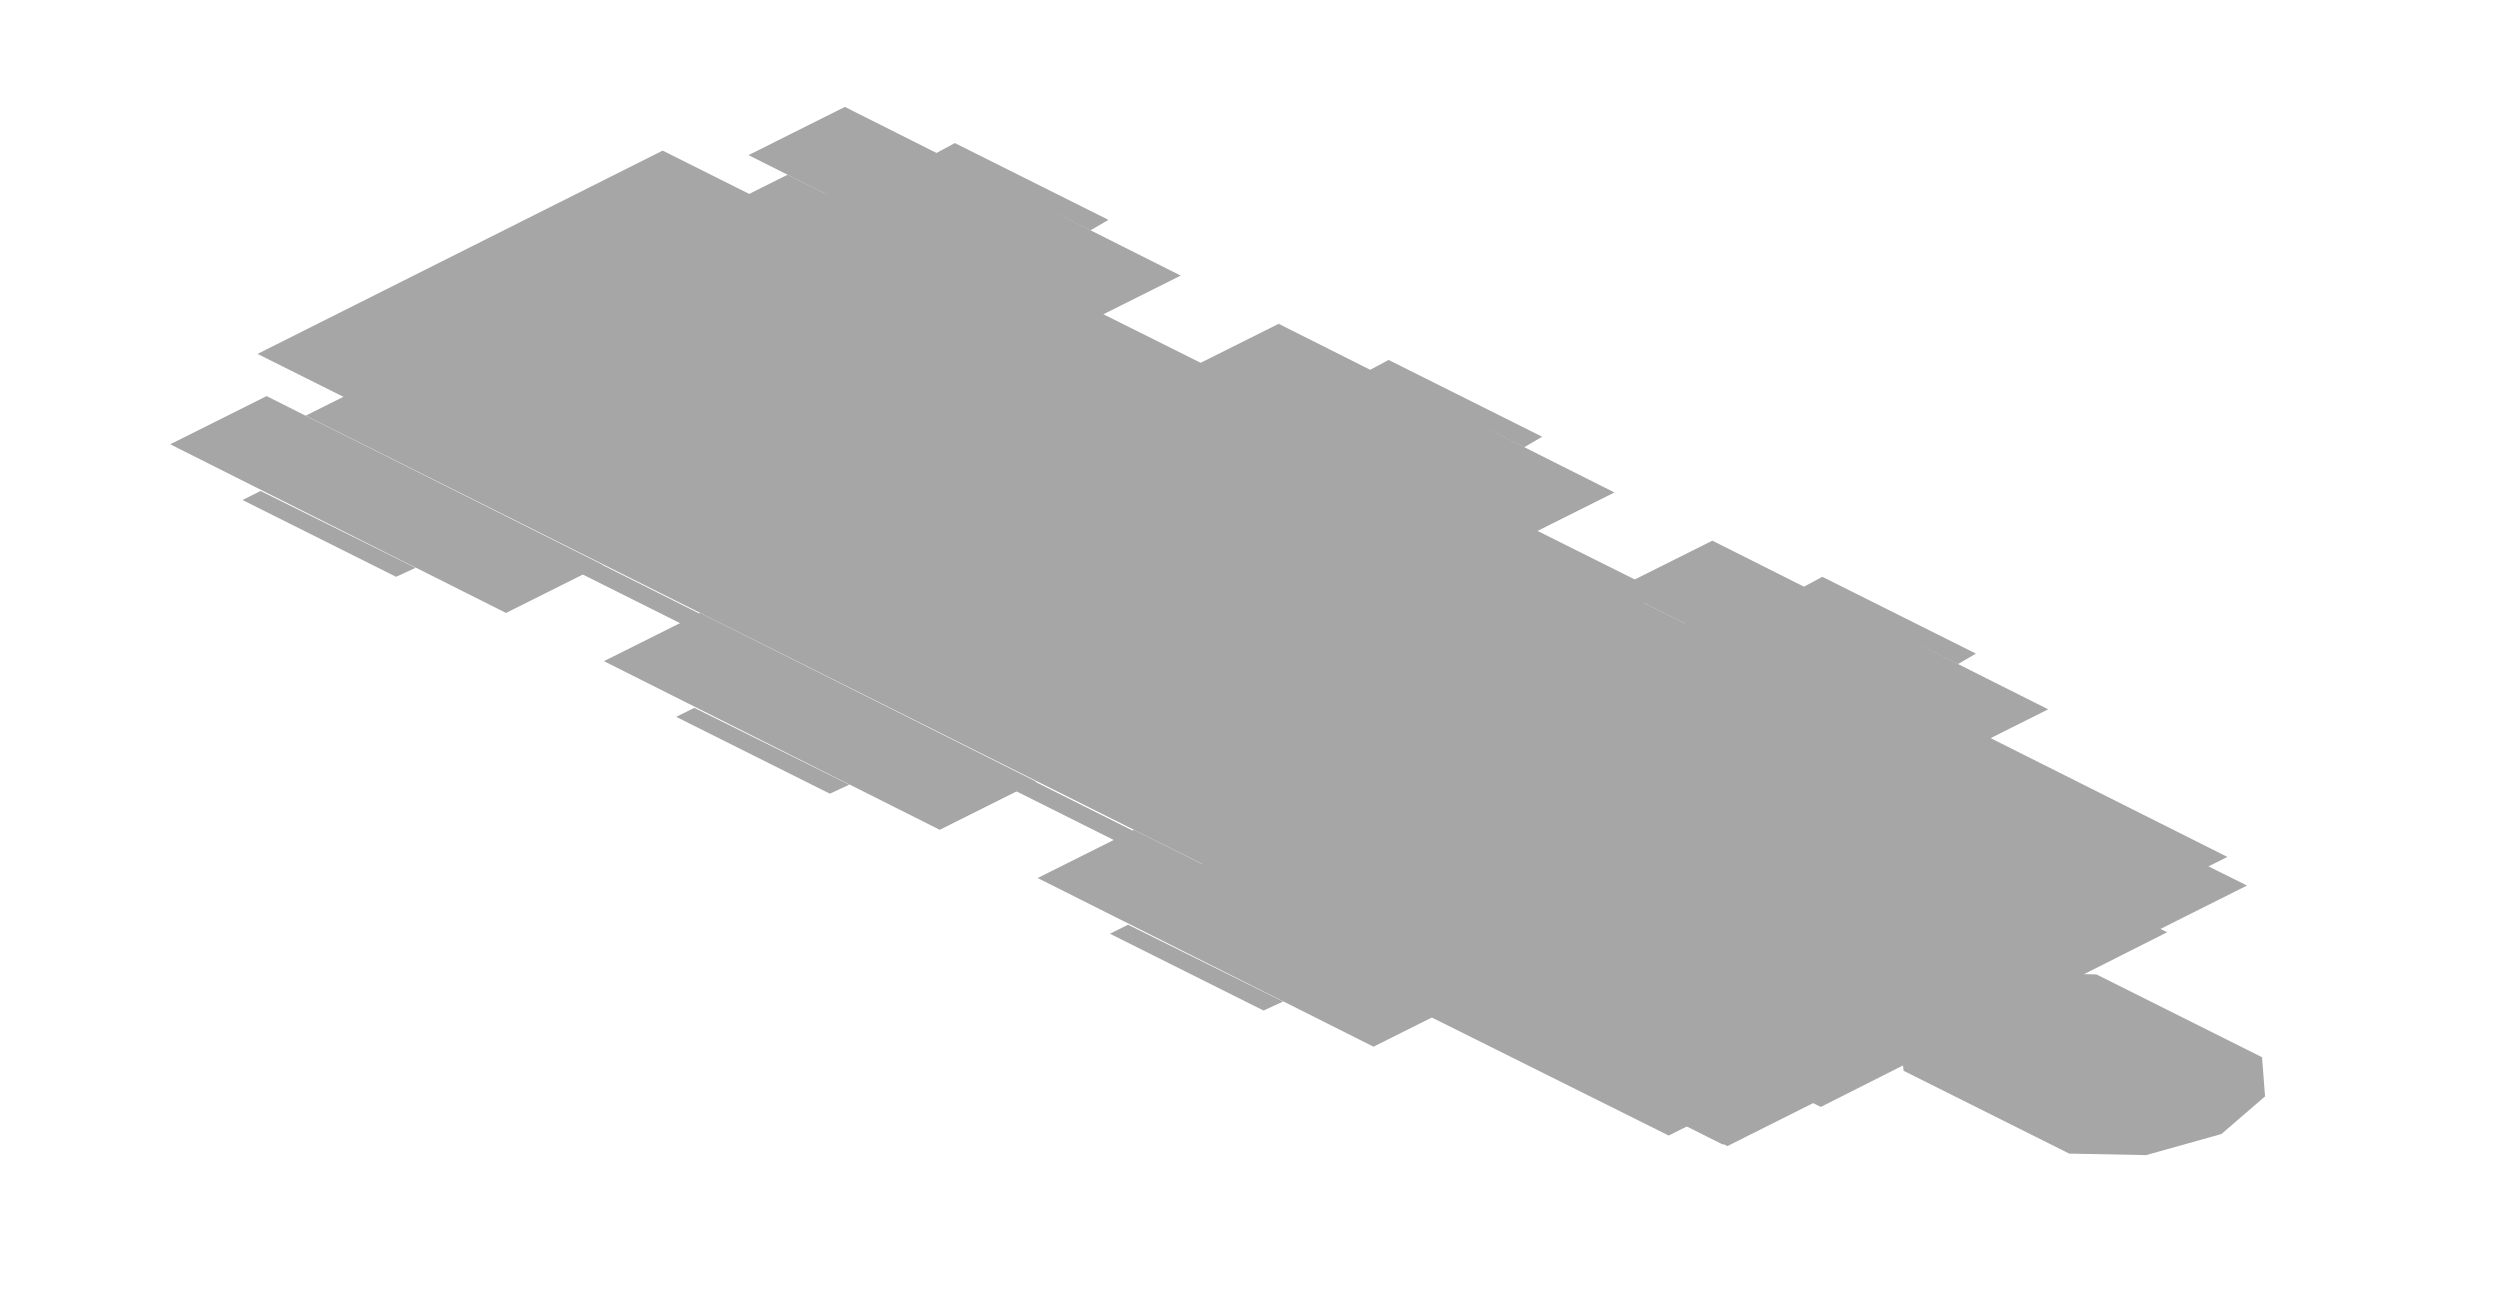
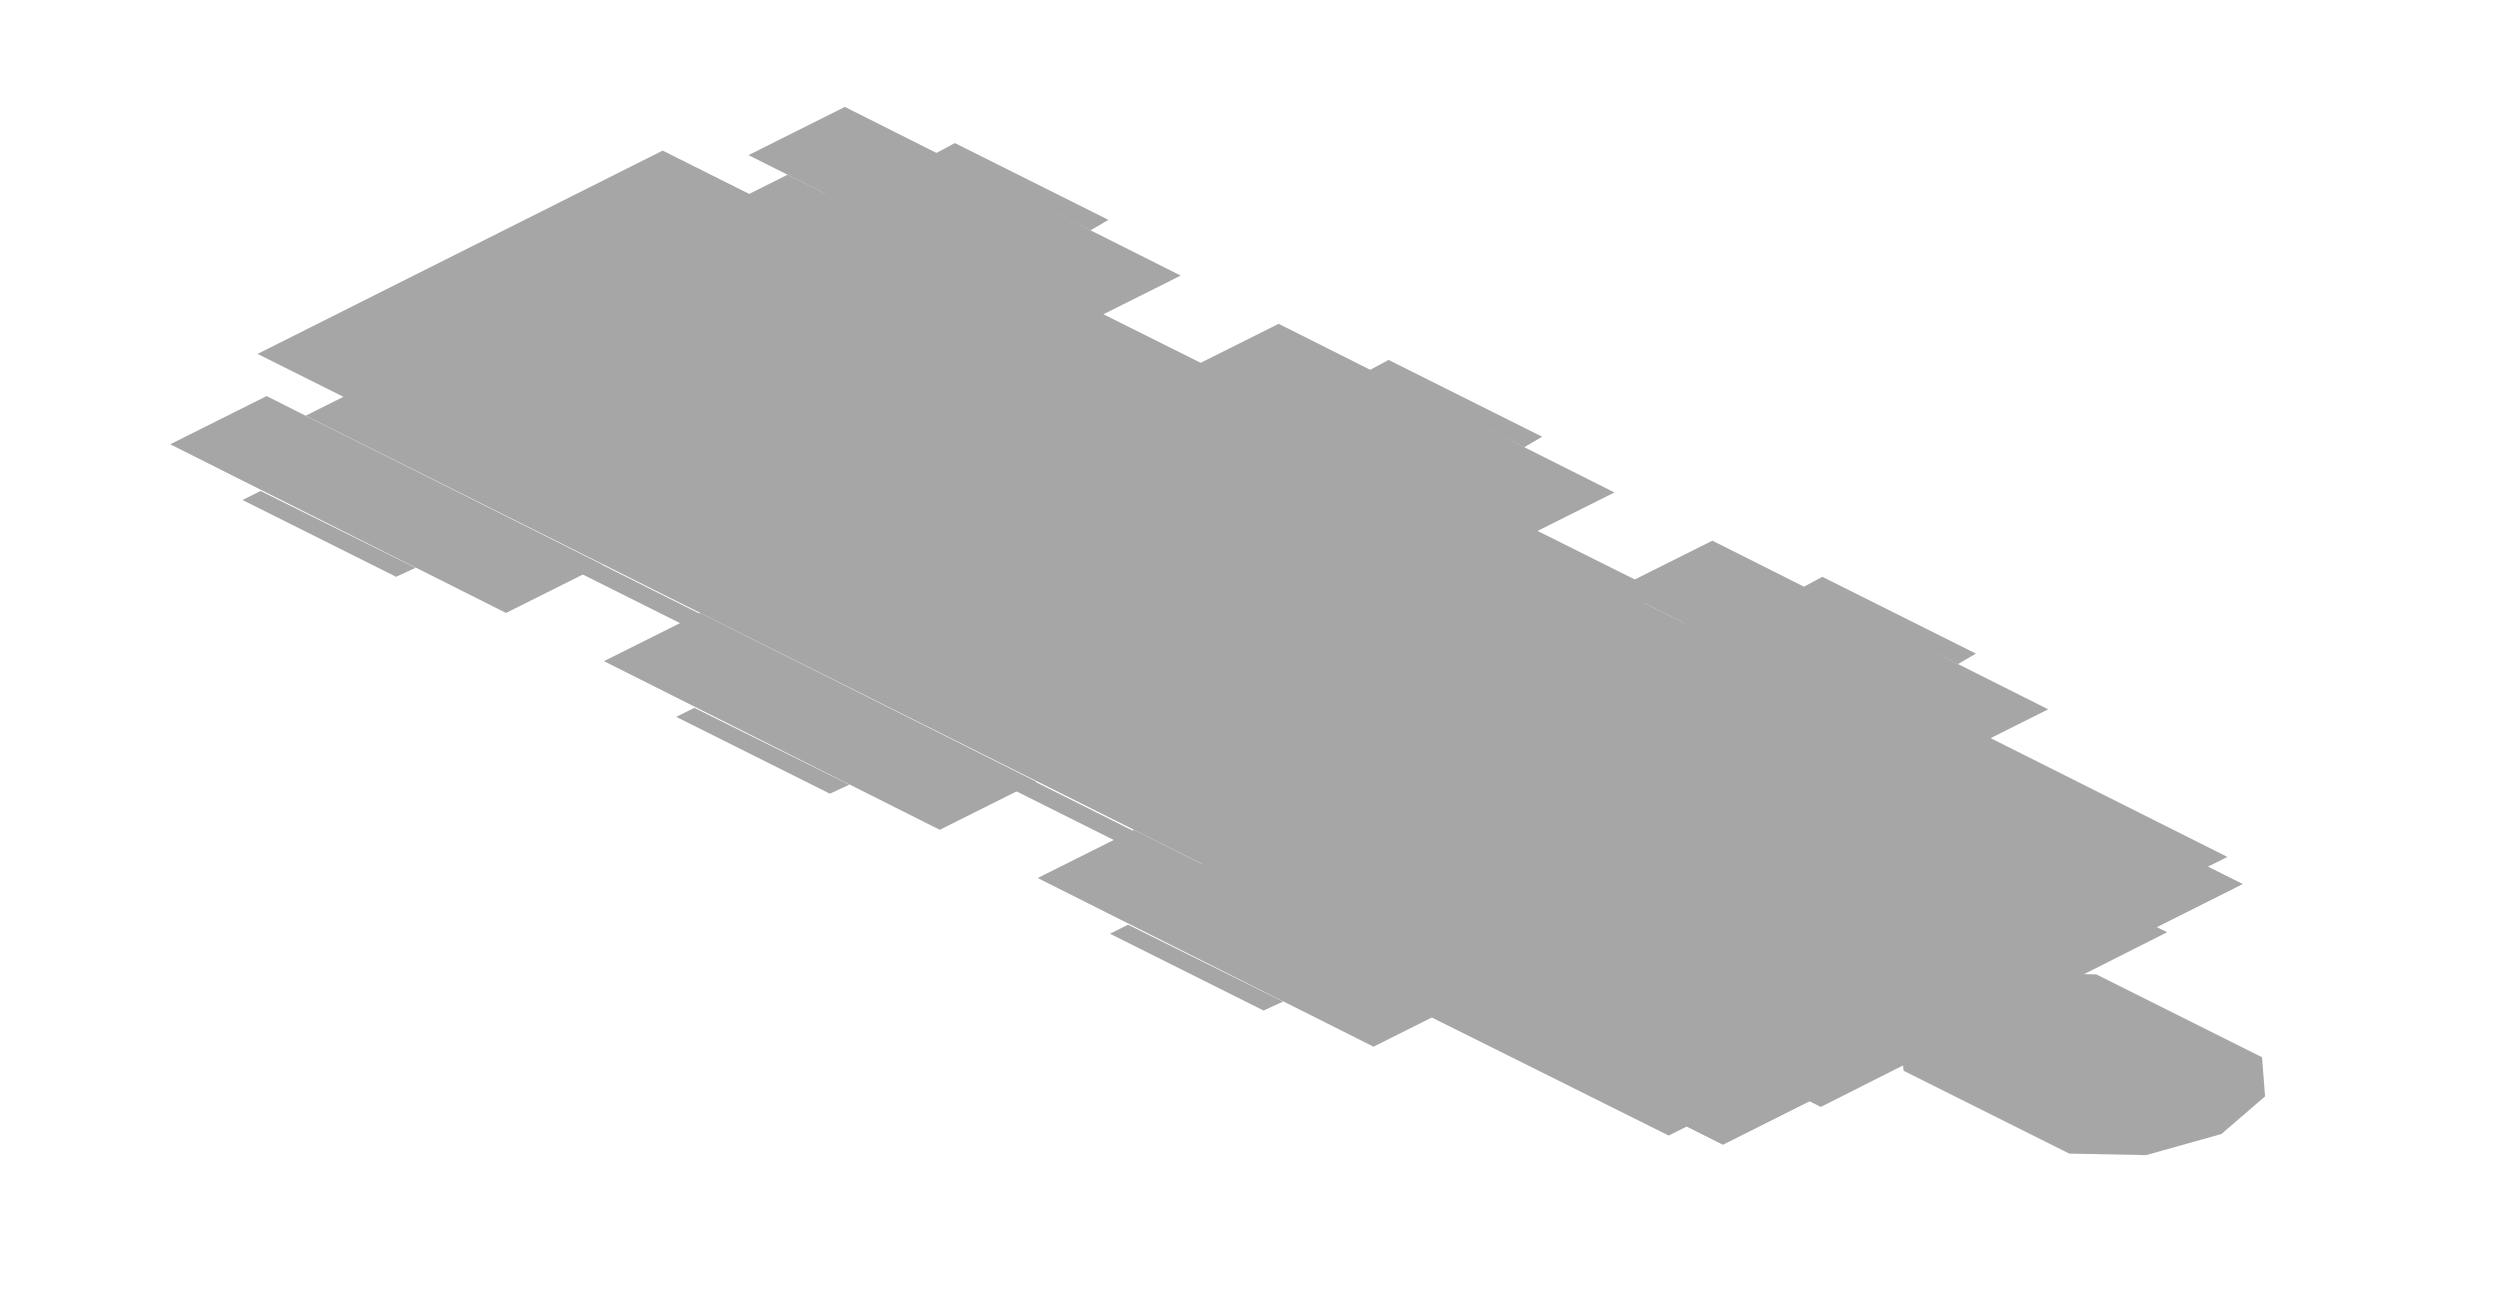
<svg xmlns="http://www.w3.org/2000/svg" width="166" height="86" viewBox="0 0 166 86">
  <g opacity="0.35">
    <polygon points="44,10 132.3,54.2 105.4,67.6 17.1,23.5" fill="#000000" />
    <polygon points="113.7,35.9 136,47.1 129.6,50.3 107.3,39.1" fill="#000000" />
    <polygon points="75.3,55.1 97.6,66.3 91.2,69.5 68.9,58.3" fill="#000000" />
    <polygon points="84.9,21.5 107.2,32.7 100.8,35.9 78.5,24.7" fill="#000000" />
    <polygon points="46.5,40.7 68.8,51.9 62.4,55.1 40.1,43.9" fill="#000000" />
    <polygon points="56.1,7.1 78.4,18.3 72,21.5 49.7,10.3" fill="#000000" />
    <polygon points="17.7,26.3 40,37.5 33.6,40.7 11.3,29.5" fill="#000000" />
    <polygon points="121,38.3 131.2,43.4 130,44.1 119.7,39" fill="#000000" />
    <polygon points="74.9,61.4 85.2,66.5 83.9,67.1 73.7,62" fill="#000000" />
    <polygon points="92.2,23.9 102.4,29 101.2,29.7 90.9,24.6" fill="#000000" />
    <polygon points="46.1,47 56.4,52.1 55.1,52.7 44.9,47.6" fill="#000000" />
    <polygon points="63.4,9.5 73.6,14.6 72.4,15.3 62.1,10.2" fill="#000000" />
    <polygon points="17.3,32.6 27.6,37.7 26.3,38.3 16.1,33.2" fill="#000000" />
    <polygon points="113.1,40.8 141.2,54.8 106.7,72.1 78.5,58" fill="#000000" />
    <polygon points="118.2,42 147.9,56.9 110.8,75.4 81.1,60.6" fill="#000000" />
    <polygon points="122.3,45.4 148.9,58.7 114.4,76 87.7,62.6" fill="#000000" />
-     <polygon points="125.9,47.2 149.2,58.8 114.7,76.1 91.3,64.4" fill="#000000" />
+     <polygon points="125.9,47.2 148.9,58.7 114.4,76 91.3,64.4" fill="#000000" />
    <polygon points="139.6,59.8 143.9,61.9 120.9,73.5 116.5,71.3" fill="#000000" />
    <polygon points="126.5,53.2 131.2,55.6 108.2,67.1 103.4,64.7" fill="#000000" />
    <polygon points="52.3,11.6 114.9,42.9 82.9,58.9 20.3,27.6" fill="#000000" />
    <polygon points="56.1,12.3 110.4,39.4 109.1,40.1 54.8,12.9" fill="#000000" />
    <polygon points="22.8,28.9 77.1,56.1 75.8,56.7 21.6,29.6" fill="#000000" />
    <polygon points="52.8,15.1 73.8,25.6 61,32 40,21.5" fill="#000000" />
    <polygon points="38.1,22.5 57,31.9 44.2,38.3 25.3,28.9" fill="#000000" />
    <polygon points="129.7,50.4 140,55.5 108,71.5 97.7,66.4" fill="#000000" />
    <polygon points="55,14.6 110.3,42.3 109,42.9 53.8,15.3" fill="#000000" />
    <polygon points="27.5,28.4 82.8,56 81.5,56.7 26.2,29" fill="#000000" />
    <polygon points="58.4,26.4 70.6,25.4 81.6,28.2 84.2,29.5 89.8,35 87.9,41.1 79.1,45.4 66.9,46.4 55.9,43.6 53.4,42.3 47.8,36.8 49.7,30.7" fill="#000000" />
    <polygon points="60.1,26.8 73.5,25.7 85.5,28.8 87.6,29.8 93.7,35.8 91.6,42.5 82.1,47.3 68.7,48.4 56.6,45.3 54.6,44.3 48.5,38.2 50.6,31.6" fill="#000000" />
    <polygon points="72.1,28 95.4,39.6 76.2,49.2 52.9,37.6" fill="#000000" />
    <polygon points="76.6,25.7 103.5,39.2 100.9,40.4 74,27" fill="#000000" />
    <polygon points="51,38.5 77.9,52 75.3,53.2 48.4,39.8" fill="#000000" />
    <polygon points="76.6,39.8 80.9,38.6 85.2,38.7 100.9,46.5 101.1,48.7 98.6,50.8 94.3,52 90,51.9 74.4,44.1 74.1,41.9" fill="#000000" />
    <polygon points="89.1,46.1 94.1,44.6 99.3,44.7 109,49.6 109.2,52.2 106.3,54.7 101.3,56.1 96.2,56 86.5,51.1 86.2,48.6" fill="#000000" />
    <polygon points="98.4,50.7 102.6,49.5 107,49.6 117.5,54.8 117.7,57 115.2,59.1 111,60.4 106.6,60.3 96.1,55 95.9,52.8" fill="#000000" />
    <polygon points="108.6,55.8 112.9,54.6 117.2,54.7 127.7,59.9 128,62.1 125.5,64.2 121.2,65.5 116.9,65.4 106.4,60.1 106.1,57.9" fill="#000000" />
    <polygon points="118.9,60.9 123.1,59.7 127.5,59.8 138,65.1 138.2,67.2 135.7,69.4 131.5,70.6 127.1,70.5 116.6,65.2 116.4,63.1" fill="#000000" />
    <polygon points="129.1,66 134.1,64.6 139.2,64.7 150.2,70.2 150.4,72.8 147.5,75.3 142.5,76.7 137.4,76.6 126.4,71.1 126.1,68.5" fill="#000000" />
  </g>
</svg>
